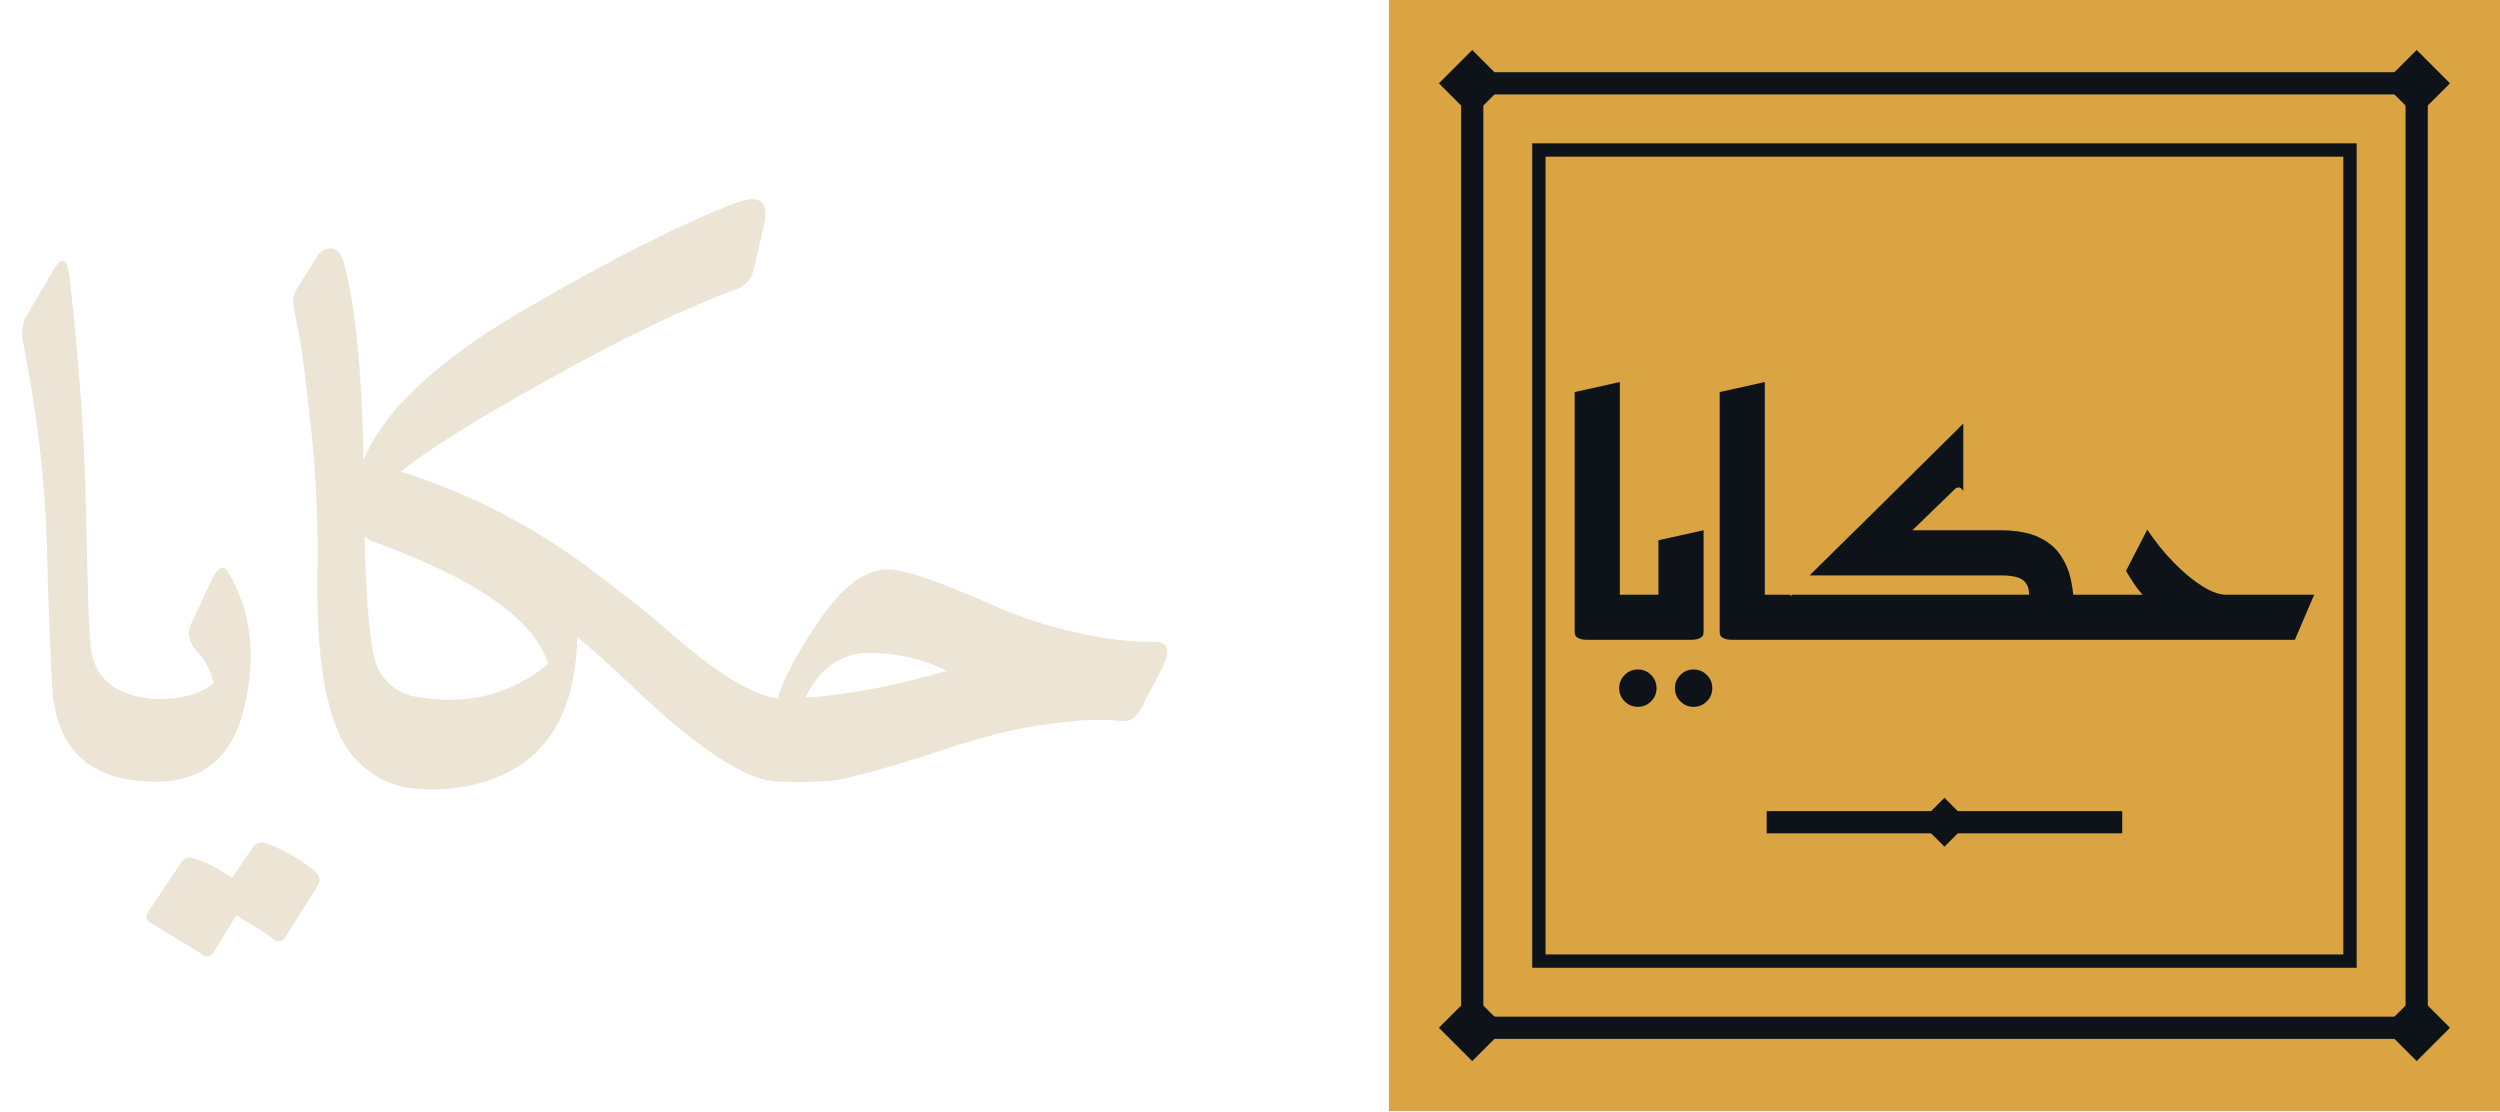
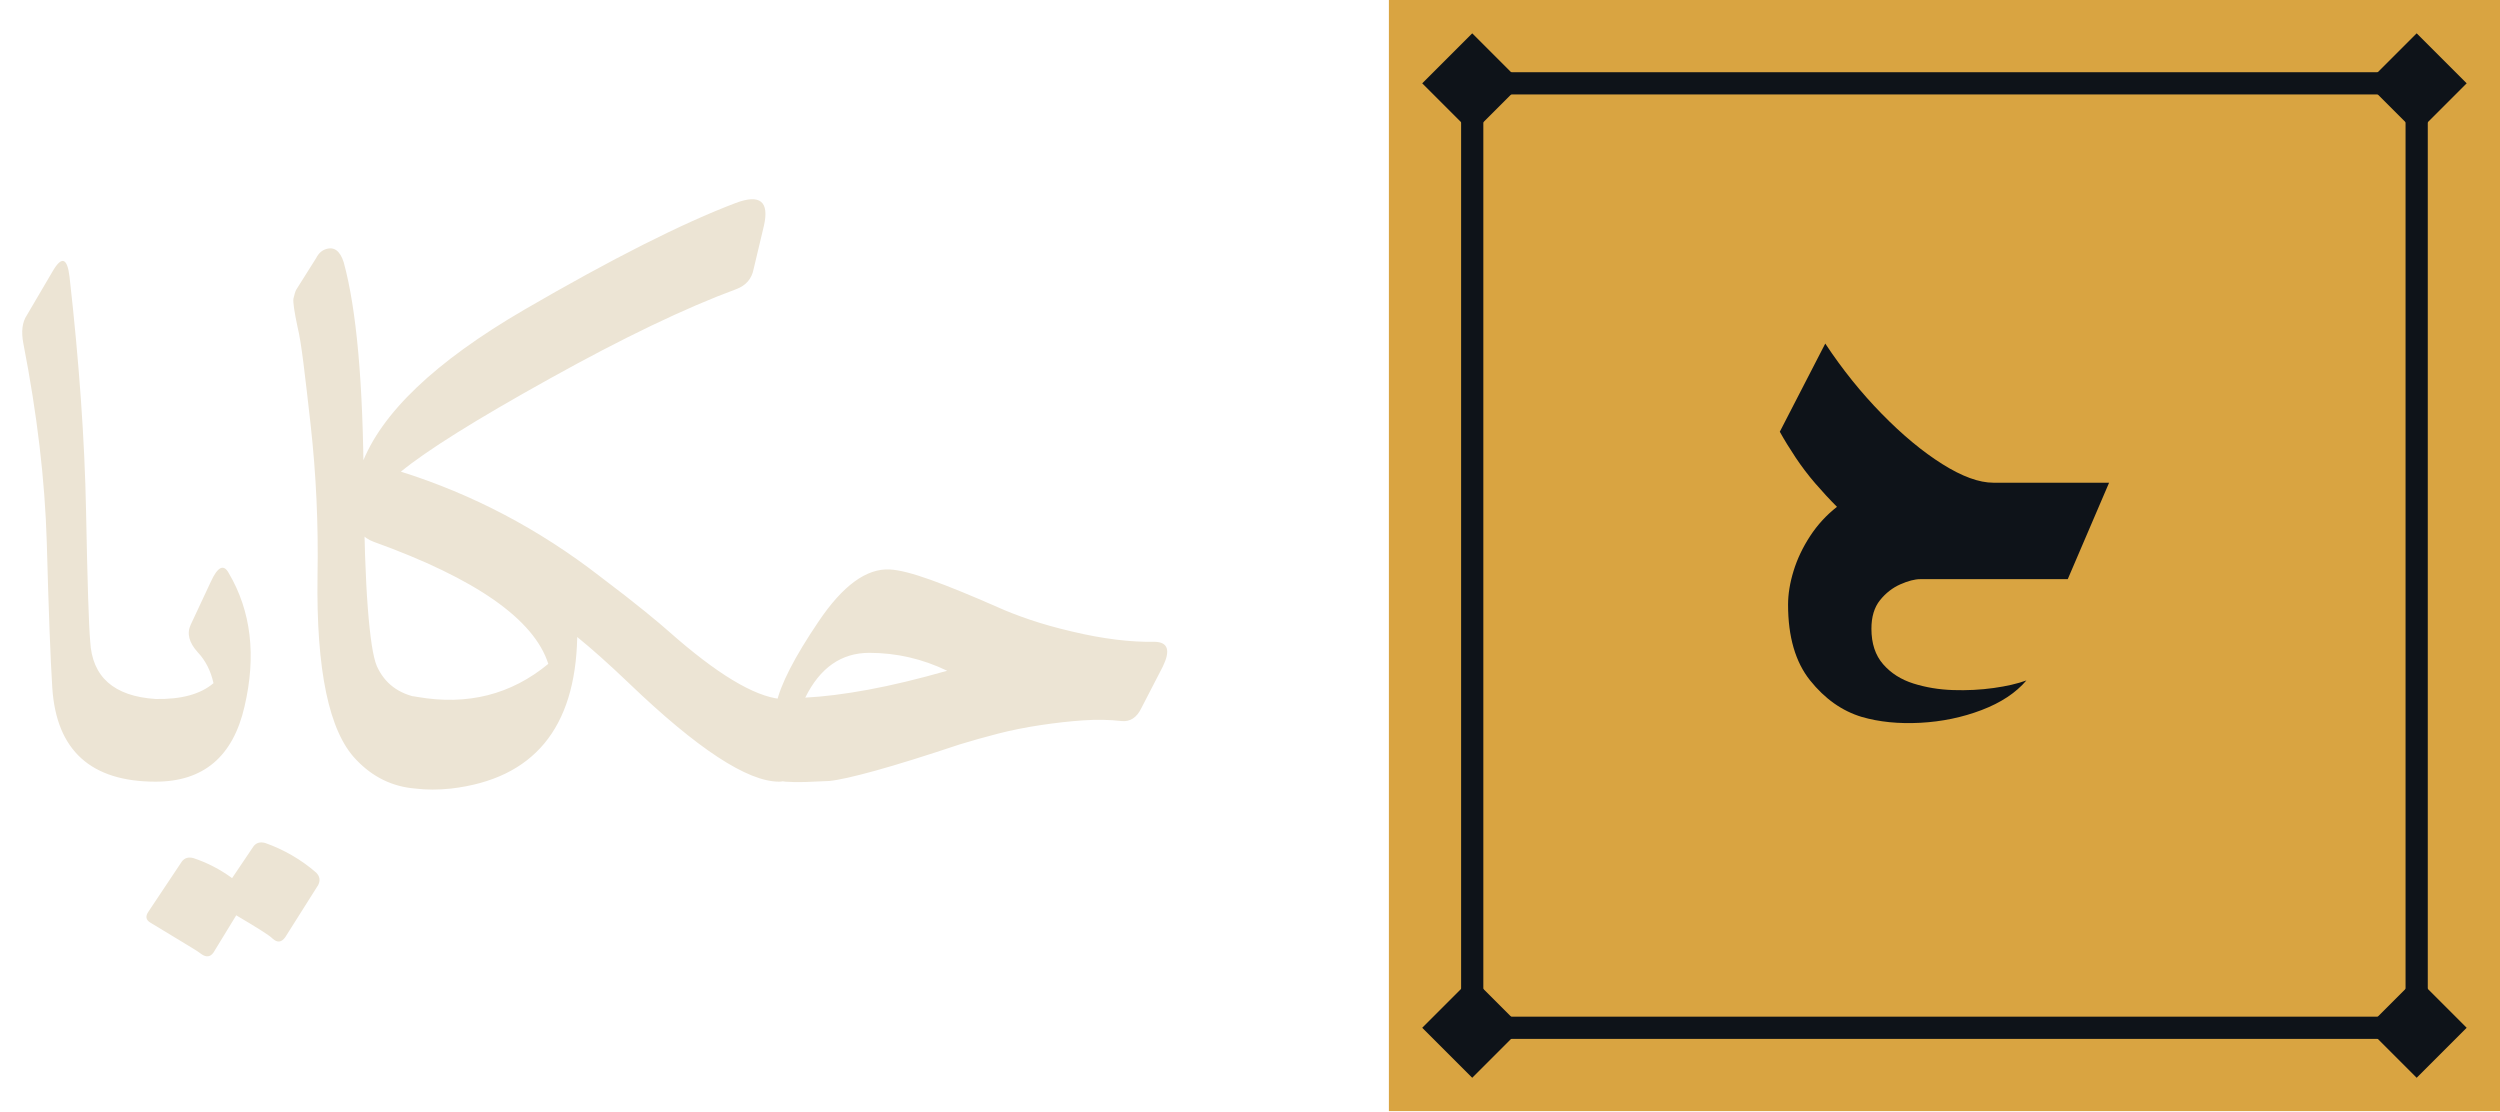
<svg xmlns="http://www.w3.org/2000/svg" viewBox="0 0 225 100" width="450" height="200">
  <g transform="translate(175.0,50.0)">
    <rect x="-50.0" y="-50.0" width="100" height="100" fill="#d9a441" />
-     <rect x="-42.5" y="-42.5" width="85.0" height="85.0" fill="none" stroke="#0e1319" stroke-width="2" />
-     <rect x="-36.5" y="-36.5" width="73.0" height="73.0" fill="none" stroke="#0e1319" stroke-width="1.2" />
-     <path d="M-42.5 -45.5 L-39.5 -42.5 L-42.5 -39.5 L-45.5 -42.5 Z" fill="#0e1319" />
-     <path d="M42.5 -45.5 L45.5 -42.5 L42.5 -39.5 L39.5 -42.5 Z" fill="#0e1319" />
-     <path d="M-42.5 39.5 L-39.5 42.5 L-42.5 45.5 L-45.5 42.5 Z" fill="#0e1319" />
-     <path d="M42.5 39.5 L45.5 42.5 L42.5 45.5 L39.5 42.5 Z" fill="#0e1319" />
-     <path d="M-32.117 7.584Q-32.117 7.584 -32.407 7.569Q-32.697 7.555 -32.987 7.41Q-33.277 7.265 -33.277 6.917V-14.717L-29.217 -15.616V3.524H-26.897V7.584ZM-22.576 13.616Q-23.272 13.616 -23.765 13.123Q-24.258 12.63 -24.258 11.934Q-24.258 11.238 -23.765 10.745Q-23.272 10.252 -22.576 10.252Q-21.88 10.252 -21.387 10.745Q-20.894 11.238 -20.894 11.934Q-20.894 12.63 -21.387 13.123Q-21.88 13.616 -22.576 13.616ZM-27.593 13.616Q-28.289 13.616 -28.782 13.123Q-29.275 12.63 -29.275 11.934Q-29.275 11.238 -28.782 10.745Q-28.289 10.252 -27.593 10.252Q-26.897 10.252 -26.404 10.745Q-25.911 11.238 -25.911 11.934Q-25.911 12.63 -26.404 13.123Q-26.897 13.616 -27.593 13.616ZM-28.057 7.584V3.524H-25.738V-1.377L-21.677 -2.276V6.917Q-21.677 7.265 -21.968 7.41Q-22.258 7.555 -22.547 7.569Q-22.837 7.584 -22.837 7.584ZM-19.068 7.584Q-19.068 7.584 -19.358 7.569Q-19.648 7.555 -19.938 7.41Q-20.227 7.265 -20.227 6.917V-14.717L-16.168 -15.616V3.524H-13.848V7.584ZM9.034 7.584V3.524H14.718V7.584ZM-16.167 7.584 -13.731 3.524H7.613Q7.642 2.741 7.134 2.262Q6.627 1.784 5.003 1.784H-12.136L-8.018 -2.276H5.003Q7.148 -2.276 8.454 -1.667Q9.759 -1.058 10.44 -0.043Q11.122 0.972 11.383 2.19Q11.643 3.408 11.658 4.64Q11.672 5.873 11.672 6.917Q11.672 7.265 11.383 7.41Q11.093 7.555 10.803 7.569Q10.512 7.584 10.512 7.584ZM-6.8 1.523 -8.859 -1.435 1.697 -11.875V-5.814Q1.494 -6.133 1.291 -6.133Q1.088 -6.133 0.914 -5.959ZM13.557 7.584V3.524H17.849Q17.472 3.147 17.11 2.611Q16.747 2.074 16.341 1.378L18.255 -2.334Q19.328 -0.71 20.633 0.624Q21.938 1.958 23.185 2.741Q24.432 3.524 25.331 3.524H33.277L31.537 7.584Z" fill="#0e1319" />
-     <path d="M-16.0 24.0 L16.0 24.0" stroke="#0e1319" stroke-width="2" />
-     <path d="M0 21.8 L2.2 24.0 L0 26.2 L-2.2 24.0 Z" fill="#0e1319" />
+     <rect x="-42.5" y="-42.5" width="85.0" height="85.0" fill="none" stroke="#0e1319" stroke-width="2.0" />
+     <path d="M-42.5 -47.0 L-38.0 -42.5 L-42.5 -38.0 L-47.0 -42.5 Z" fill="#0e1319" />
+     <path d="M42.5 -47.0 L47.0 -42.5 L42.5 -38.0 L38.0 -42.5 Z" fill="#0e1319" />
+     <path d="M-42.5 38.0 L-38.0 42.5 L-42.5 47.0 L-47.0 42.5 Z" fill="#0e1319" />
+     <path d="M42.5 38.0 L47.0 42.5 L42.5 47.0 L38.0 42.5 Z" fill="#0e1319" />
+     <path d="M-7.44 14.524Q-10.106 13.718 -12.09 11.238Q-14.074 8.758 -14.074 4.418Q-14.074 2.992 -13.578 1.38Q-13.082 -0.232 -12.09 -1.751Q-11.098 -3.27 -9.672 -4.386Q-10.664 -5.378 -11.625 -6.494Q-12.586 -7.61 -13.392 -8.819Q-14.198 -10.028 -14.818 -11.144L-10.726 -19.08Q-8.432 -15.608 -5.642 -12.756Q-2.852 -9.904 -0.186 -8.23Q2.48 -6.556 4.402 -6.556H14.818L11.098 2.124H-2.17Q-2.914 2.124 -3.968 2.589Q-5.022 3.054 -5.797 4.015Q-6.572 4.976 -6.572 6.588Q-6.572 8.572 -5.518 9.781Q-4.464 10.99 -2.79 11.517Q-1.116 12.044 0.775 12.106Q2.666 12.168 4.433 11.92Q6.2 11.672 7.378 11.238Q5.952 12.912 3.348 13.904Q0.744 14.896 -2.17 15.051Q-5.084 15.206 -7.44 14.524Z" fill="#0e1319" />
  </g>
  <path d="M4.707 24.47Q5.947 22.3 6.257 24.904Q7.559 36.436 7.745 45.984Q7.931 55.656 8.117 57.702Q8.365 62.538 14.007 62.91Q15.929 63.034 16.177 64.77Q16.239 65.08 16.208 65.669Q16.177 66.258 16.053 67.064Q15.805 68.552 15.371 69.482Q14.999 70.35 14.007 70.35Q5.265 70.35 4.707 61.918Q4.583 59.996 4.459 56.71Q4.335 53.424 4.211 48.836Q4.087 44.62 3.56 40.156Q3.033 35.692 2.103 30.918Q1.793 29.306 2.413 28.376ZM17.169 56.214 18.967 52.37Q19.897 50.324 20.579 51.564Q23.617 56.71 22.005 63.592Q20.455 70.35 14.007 70.35Q12.767 70.35 12.209 68.242Q11.961 67.188 11.837 66.351Q11.713 65.514 11.713 64.894Q11.713 63.654 13.015 63.096Q13.511 62.91 14.007 62.91Q17.479 62.972 19.215 61.484Q18.843 59.81 17.789 58.694Q16.611 57.392 17.169 56.214ZM22.811 76.178Q23.183 75.682 23.865 75.868Q25.105 76.302 26.283 76.984Q27.461 77.666 28.453 78.534Q28.949 79.03 28.639 79.65L25.663 84.362Q25.167 85.044 24.547 84.486Q24.299 84.238 23.462 83.711Q22.625 83.184 21.261 82.378L19.215 85.726Q18.781 86.346 18.099 85.85Q17.789 85.602 16.642 84.92Q15.495 84.238 13.573 83.06Q12.891 82.688 13.387 82.006L16.363 77.542Q16.735 77.046 17.417 77.232Q19.277 77.852 20.889 79.03ZM30.933 23.602Q32.669 29.926 32.731 43.752Q32.793 50.696 33.103 54.726Q33.413 58.756 33.909 59.934Q34.963 62.29 37.691 62.786Q40.357 63.22 40.853 67.374Q41.163 70.288 38.869 70.908Q38.311 71.094 37.381 70.97Q34.281 70.722 32.049 68.366Q28.391 64.584 28.577 51.812Q28.639 48.34 28.484 44.961Q28.329 41.582 27.957 38.234Q27.585 34.886 27.306 32.654Q27.027 30.422 26.779 29.43Q26.345 27.384 26.407 26.888Q26.531 26.33 26.655 26.082L28.453 23.23Q28.763 22.61 29.321 22.424Q30.437 22.052 30.933 23.602ZM37.567 62.724Q44.325 63.902 49.347 59.748Q47.425 53.734 33.661 48.774Q30.561 47.658 32.545 41.83Q35.149 34.886 47.177 27.88Q59.019 20.998 66.211 18.27Q69.497 17.03 68.753 20.316L67.823 24.222Q67.575 25.524 66.273 26.02Q59.391 28.562 49.471 34.08Q44.449 36.87 41.132 38.947Q37.815 41.024 36.079 42.45Q45.751 45.488 53.997 51.874Q56.539 53.796 58.058 55.036Q59.577 56.276 60.197 56.834Q66.645 62.538 70.241 62.91Q73.589 63.406 72.039 68.552Q71.357 70.35 70.117 70.35Q65.839 70.35 56.601 61.484Q55.237 60.182 54.09 59.159Q52.943 58.136 51.951 57.33Q51.703 69.668 40.605 70.97Q38.869 71.156 37.381 70.97Q34.591 70.598 34.963 66.63Q35.335 62.662 37.195 62.662ZM89.833 54.664Q91.073 55.222 92.716 55.78Q94.359 56.338 96.467 56.834Q100.621 57.826 103.969 57.764Q105.705 57.826 104.651 59.996L102.729 63.716Q102.109 65.018 100.931 64.894Q99.319 64.708 97.49 64.832Q95.661 64.956 93.615 65.266Q91.569 65.576 89.771 66.041Q87.973 66.506 86.361 67.002Q81.711 68.552 78.797 69.358Q75.883 70.164 74.643 70.288Q73.465 70.35 72.473 70.381Q71.481 70.412 70.675 70.35L69.869 70.226V63.344Q70.427 60.74 73.651 55.966Q76.937 51.068 80.099 51.254Q81.339 51.316 83.757 52.184Q86.175 53.052 89.833 54.664ZM85.245 60.368Q81.897 58.756 78.239 58.756Q74.457 58.756 72.473 62.786Q74.953 62.662 78.146 62.073Q81.339 61.484 85.245 60.368Z" fill="#ece4d4" />
</svg>
